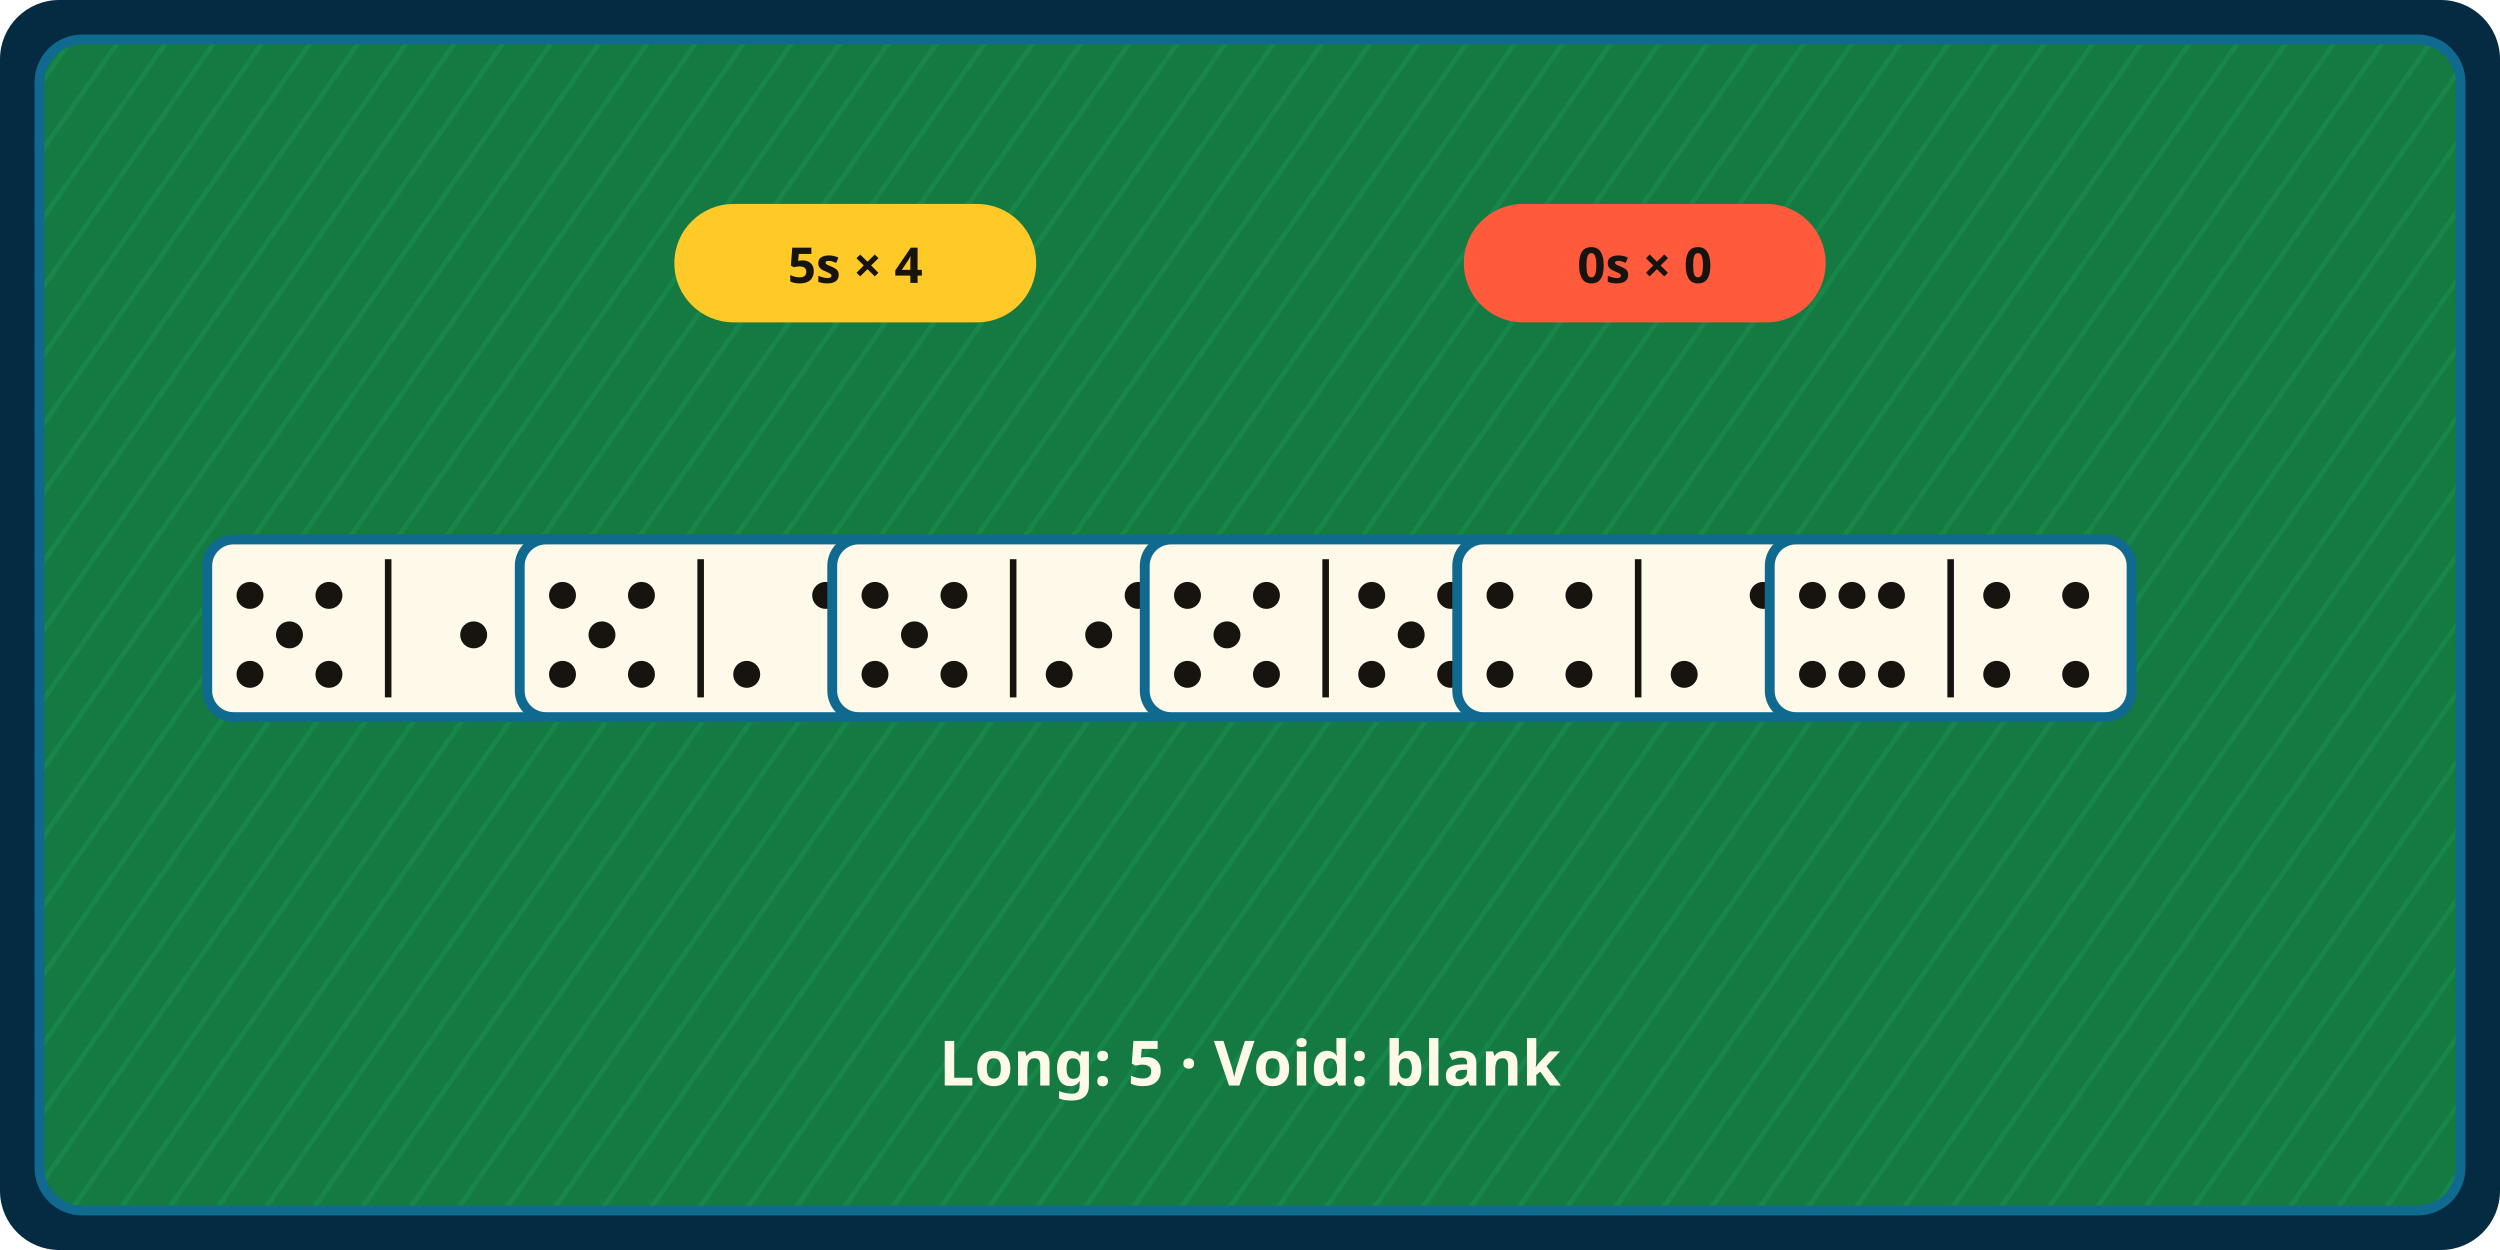
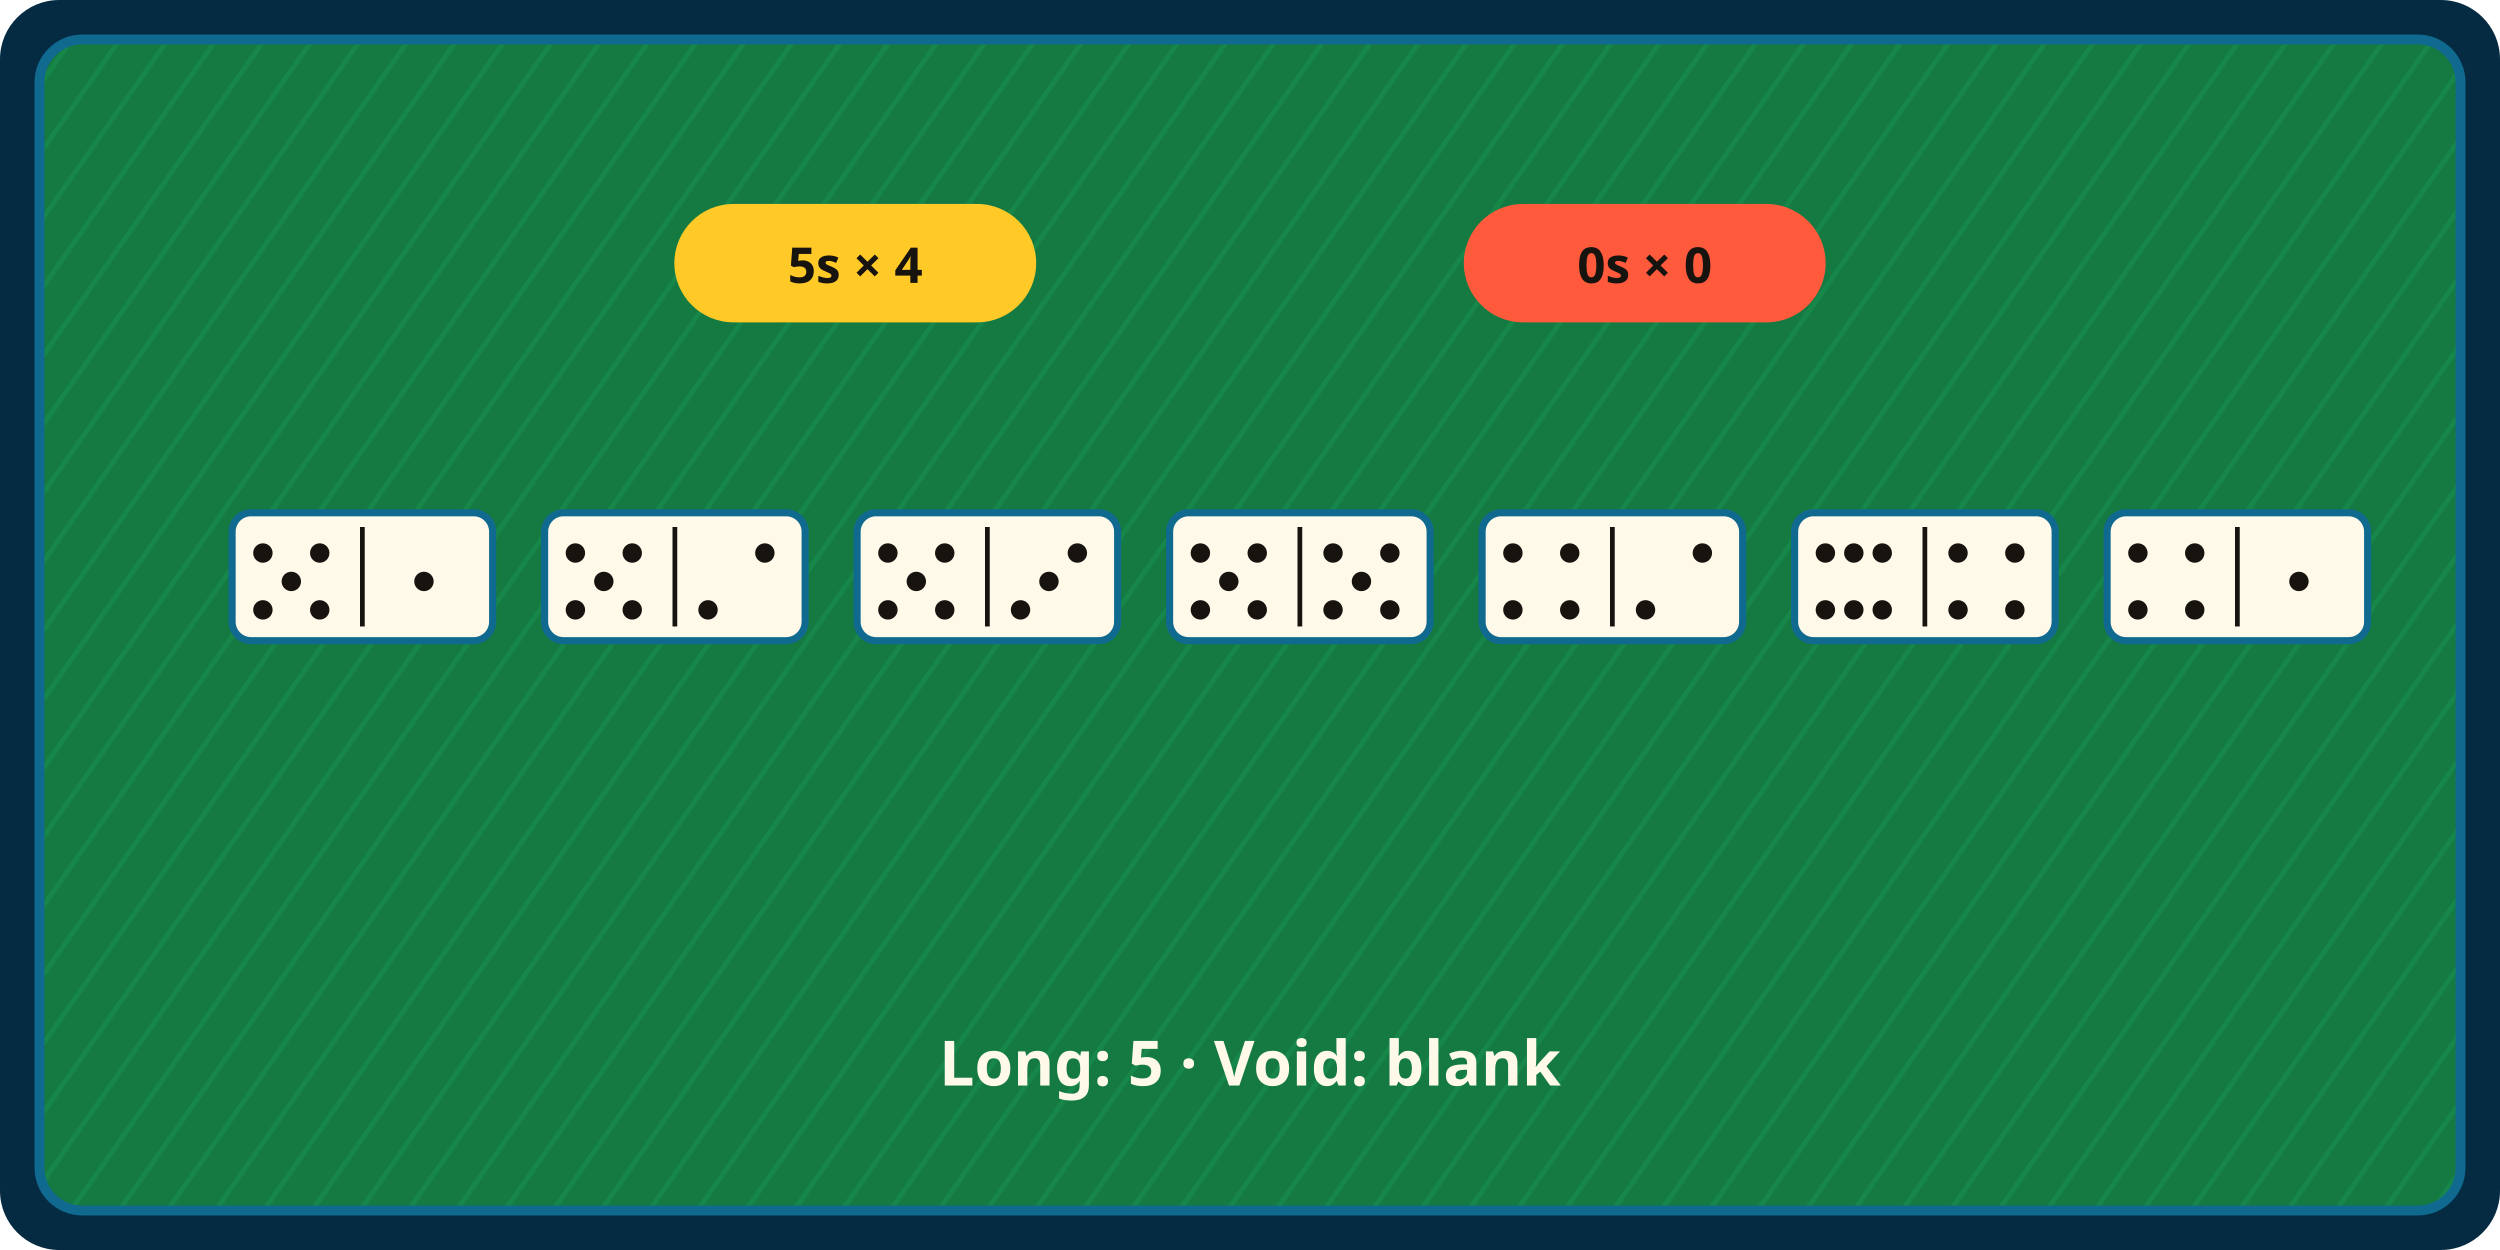
<svg xmlns="http://www.w3.org/2000/svg" viewBox="0 0 760 380" role="img" aria-labelledby="title description">
  <defs>
    <pattern id="felt" width="12" height="12" patternUnits="userSpaceOnUse" patternTransform="rotate(35)">
      <rect width="12" height="12" fill="#147A42" />
      <line x1="0" y1="0" x2="0" y2="12" stroke="#22A45B" stroke-opacity=".28" stroke-width="3" />
    </pattern>
  </defs>
  <rect width="760" height="380" rx="18" fill="#052B43" />
  <rect x="12" y="12" width="736" height="356" rx="13" fill="url(#felt)" stroke="#10698F" stroke-width="3" />
-   <g transform="translate(90 135) scale(1)" opacity="1">
+   <g transform="translate(90 135) scale(0.72)" opacity="1">
    <g transform="rotate(90 28 56)">
      <rect x="1" y="1" width="54" height="110" rx="8" fill="#FFF9EA" stroke="#10698F" stroke-width="3" />
      <line x1="7" y1="56" x2="49" y2="56" stroke="#17130F" stroke-width="2" />
      <circle cx="30" cy="30" r="4.1" fill="#17130F" />
      <circle cx="18" cy="74" r="4.1" fill="#17130F" />
      <circle cx="42" cy="74" r="4.1" fill="#17130F" />
      <circle cx="30" cy="86" r="4.1" fill="#17130F" />
      <circle cx="18" cy="98" r="4.1" fill="#17130F" />
      <circle cx="42" cy="98" r="4.1" fill="#17130F" />
    </g>
  </g>
-   <g transform="translate(185 135) scale(1)" opacity="1">
+   <g transform="translate(185 135) scale(0.72)" opacity="1">
    <g transform="rotate(90 28 56)">
      <rect x="1" y="1" width="54" height="110" rx="8" fill="#FFF9EA" stroke="#10698F" stroke-width="3" />
      <line x1="7" y1="56" x2="49" y2="56" stroke="#17130F" stroke-width="2" />
      <circle cx="18" cy="18" r="4.1" fill="#17130F" />
      <circle cx="42" cy="42" r="4.1" fill="#17130F" />
      <circle cx="18" cy="74" r="4.1" fill="#17130F" />
      <circle cx="42" cy="74" r="4.1" fill="#17130F" />
      <circle cx="30" cy="86" r="4.1" fill="#17130F" />
      <circle cx="18" cy="98" r="4.1" fill="#17130F" />
      <circle cx="42" cy="98" r="4.1" fill="#17130F" />
    </g>
  </g>
-   <g transform="translate(280 135) scale(1)" opacity="1">
+   <g transform="translate(280 135) scale(0.72)" opacity="1">
    <g transform="rotate(90 28 56)">
      <rect x="1" y="1" width="54" height="110" rx="8" fill="#FFF9EA" stroke="#10698F" stroke-width="3" />
      <line x1="7" y1="56" x2="49" y2="56" stroke="#17130F" stroke-width="2" />
      <circle cx="18" cy="18" r="4.1" fill="#17130F" />
      <circle cx="30" cy="30" r="4.1" fill="#17130F" />
      <circle cx="42" cy="42" r="4.1" fill="#17130F" />
      <circle cx="18" cy="74" r="4.1" fill="#17130F" />
      <circle cx="42" cy="74" r="4.1" fill="#17130F" />
      <circle cx="30" cy="86" r="4.1" fill="#17130F" />
      <circle cx="18" cy="98" r="4.1" fill="#17130F" />
      <circle cx="42" cy="98" r="4.1" fill="#17130F" />
    </g>
  </g>
-   <g transform="translate(375 135) scale(1)" opacity="1">
+   <g transform="translate(375 135) scale(0.72)" opacity="1">
    <g transform="rotate(90 28 56)">
      <rect x="1" y="1" width="54" height="110" rx="8" fill="#FFF9EA" stroke="#10698F" stroke-width="3" />
      <line x1="7" y1="56" x2="49" y2="56" stroke="#17130F" stroke-width="2" />
      <circle cx="18" cy="18" r="4.1" fill="#17130F" />
      <circle cx="42" cy="18" r="4.1" fill="#17130F" />
      <circle cx="30" cy="30" r="4.1" fill="#17130F" />
      <circle cx="18" cy="42" r="4.1" fill="#17130F" />
      <circle cx="42" cy="42" r="4.1" fill="#17130F" />
      <circle cx="18" cy="74" r="4.1" fill="#17130F" />
      <circle cx="42" cy="74" r="4.1" fill="#17130F" />
      <circle cx="30" cy="86" r="4.1" fill="#17130F" />
      <circle cx="18" cy="98" r="4.1" fill="#17130F" />
      <circle cx="42" cy="98" r="4.1" fill="#17130F" />
    </g>
  </g>
-   <g transform="translate(470 135) scale(1)" opacity="1">
+   <g transform="translate(470 135) scale(0.72)" opacity="1">
    <g transform="rotate(90 28 56)">
      <rect x="1" y="1" width="54" height="110" rx="8" fill="#FFF9EA" stroke="#10698F" stroke-width="3" />
      <line x1="7" y1="56" x2="49" y2="56" stroke="#17130F" stroke-width="2" />
      <circle cx="18" cy="18" r="4.1" fill="#17130F" />
      <circle cx="42" cy="42" r="4.1" fill="#17130F" />
      <circle cx="18" cy="74" r="4.1" fill="#17130F" />
      <circle cx="42" cy="74" r="4.1" fill="#17130F" />
      <circle cx="18" cy="98" r="4.1" fill="#17130F" />
      <circle cx="42" cy="98" r="4.1" fill="#17130F" />
    </g>
  </g>
-   <g transform="translate(565 135) scale(1)" opacity="1">
+   <g transform="translate(565 135) scale(0.72)" opacity="1">
    <g transform="rotate(90 28 56)">
      <rect x="1" y="1" width="54" height="110" rx="8" fill="#FFF9EA" stroke="#10698F" stroke-width="3" />
      <line x1="7" y1="56" x2="49" y2="56" stroke="#17130F" stroke-width="2" />
      <circle cx="18" cy="18" r="4.1" fill="#17130F" />
      <circle cx="42" cy="18" r="4.1" fill="#17130F" />
      <circle cx="18" cy="42" r="4.1" fill="#17130F" />
      <circle cx="42" cy="42" r="4.1" fill="#17130F" />
      <circle cx="18" cy="74" r="4.1" fill="#17130F" />
      <circle cx="42" cy="74" r="4.1" fill="#17130F" />
      <circle cx="18" cy="86" r="4.1" fill="#17130F" />
      <circle cx="42" cy="86" r="4.1" fill="#17130F" />
      <circle cx="18" cy="98" r="4.1" fill="#17130F" />
      <circle cx="42" cy="98" r="4.1" fill="#17130F" />
    </g>
  </g>
+   <g transform="translate(660 135) scale(0.72)" opacity="1">
+     <g transform="rotate(90 28 56)">
+       <rect x="1" y="1" width="54" height="110" rx="8" fill="#FFF9EA" stroke="#10698F" stroke-width="3" />
+       <line x1="7" y1="56" x2="49" y2="56" stroke="#17130F" stroke-width="2" />
+       <circle cx="30" cy="30" r="4.1" fill="#17130F" />
+       <circle cx="18" cy="74" r="4.1" fill="#17130F" />
+       <circle cx="42" cy="74" r="4.1" fill="#17130F" />
+       <circle cx="18" cy="98" r="4.1" fill="#17130F" />
+       <circle cx="42" cy="98" r="4.1" fill="#17130F" />
+     </g>
+   </g>
  <g transform="translate(260 80)">
    <rect x="-55" y="-18" width="110" height="36" rx="18" fill="#FFC928" />
    <text text-anchor="middle" y="6" fill="#17130F" font-family="system-ui,sans-serif" font-size="15" font-weight="800">5s × 4</text>
  </g>
  <g transform="translate(500 80)">
    <rect x="-55" y="-18" width="110" height="36" rx="18" fill="#FF5A3C" />
    <text text-anchor="middle" y="6" fill="#17130F" font-family="system-ui,sans-serif" font-size="15" font-weight="800">0s × 0</text>
  </g>
  <text x="380" y="330" text-anchor="middle" fill="#FFF9EA" font-family="system-ui,sans-serif" font-size="19" font-weight="800">Long: 5 · Void: blank</text>
</svg>
